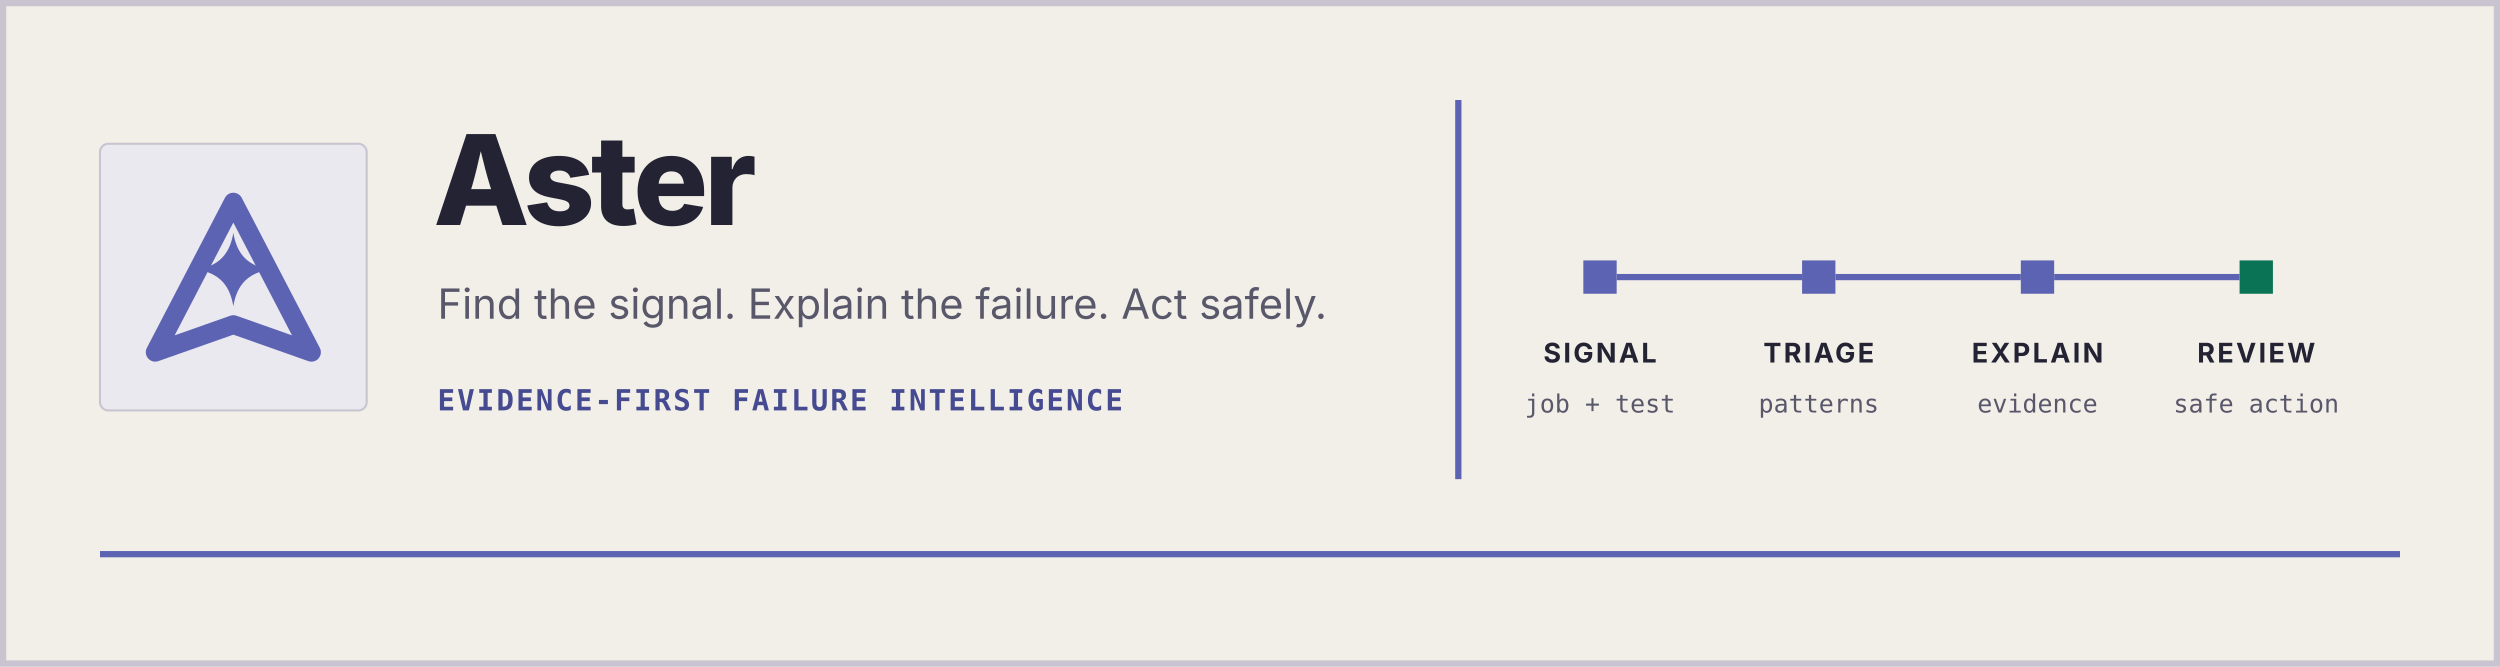
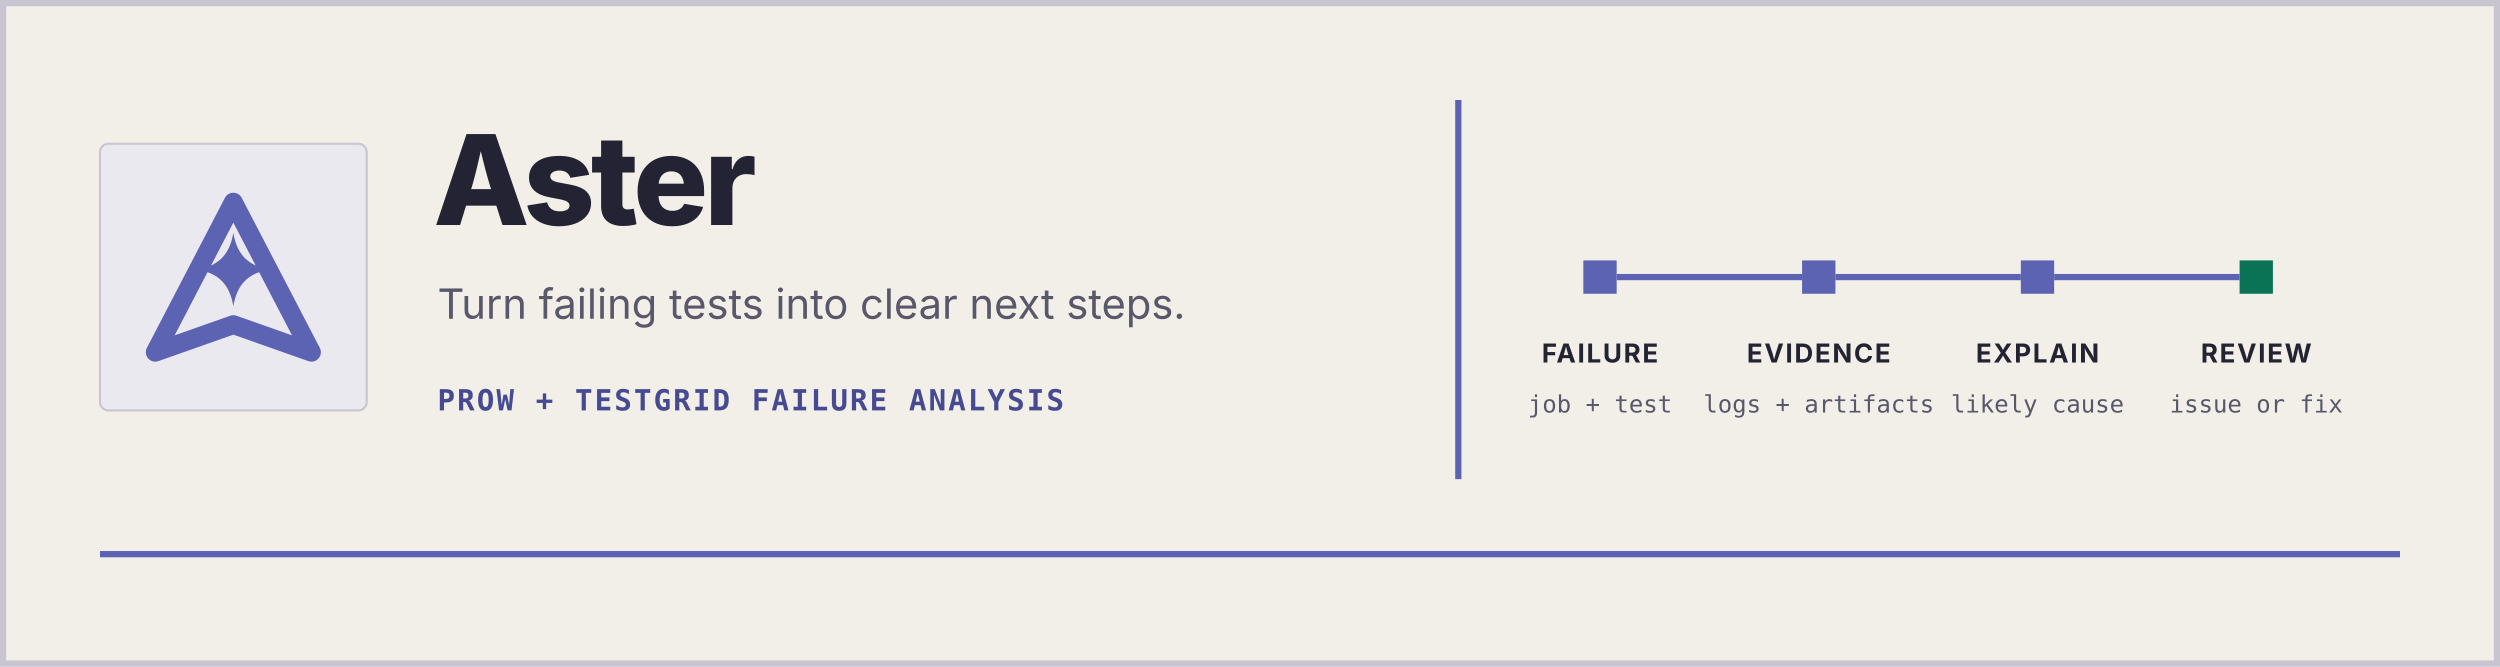
<svg xmlns="http://www.w3.org/2000/svg" width="1200" height="320" viewBox="0 0 1200 320" role="img" aria-labelledby="title desc">
  <rect width="1200" height="320" fill="#f2efe8" />
  <rect x="1.5" y="1.5" width="1197" height="317" fill="none" stroke="#c8c4d0" stroke-width="3" />
  <rect x="48" y="69" width="128" height="128" rx="4" fill="#ebe9f0" stroke="#c8c4d0" />
  <g transform="translate(53.2 78.9) scale(4.9)" color="#5d63b3">
    <path d="M12 3.7 19.65 18.4 12 15.7l-7.65 2.7L12 3.7Z" fill="none" stroke="currentColor" stroke-width="1.85" stroke-linejoin="round" />
    <path d="M12 6.7c.35 2.13 1.45 3.25 3.55 3.6-2.1.35-3.2 1.47-3.55 3.6-.35-2.13-1.45-3.25-3.55-3.6 2.1-.35 3.2-1.47 3.55-3.6Z" fill="currentColor" />
  </g>
  <text x="208" y="108" fill="#242333" font-family="Inter,Arial,sans-serif" font-size="60" font-weight="760" letter-spacing="-2">Aster</text>
-   <text x="210" y="153" fill="#59576a" font-family="Inter,Arial,sans-serif" font-size="20">Find the signal. Explain the failure. Act safely.</text>
-   <text x="210" y="197" fill="#464b91" font-family="ui-monospace,SFMono-Regular,Menlo,monospace" font-size="14" font-weight="700" letter-spacing="1.0">EVIDENCE-FIRST FAILURE INTELLIGENCE</text>
+   <text x="210" y="153" fill="#59576a" font-family="Inter,Arial,sans-serif" font-size="20">Turn failing tests into clear next steps.</text>
+   <text x="210" y="197" fill="#464b91" font-family="ui-monospace,SFMono-Regular,Menlo,monospace" font-size="14" font-weight="700" letter-spacing="1">PROW + TESTGRID FAILURE ANALYSIS</text>
  <line x1="700" y1="48" x2="700" y2="230" stroke="#5d63b3" stroke-width="3" />
  <line x1="48" y1="266" x2="1152" y2="266" stroke="#5d63b3" stroke-width="3" />
  <line x1="776" y1="133" x2="865" y2="133" stroke="#5d63b3" stroke-width="3" />
  <line x1="881" y1="133" x2="970" y2="133" stroke="#5d63b3" stroke-width="3" />
  <line x1="986" y1="133" x2="1075" y2="133" stroke="#5d63b3" stroke-width="3" />
  <rect x="760" y="125" width="16" height="16" fill="#5d63b3" />
-   <text x="768" y="174" text-anchor="middle" fill="#242333" font-family="Inter,Arial,sans-serif" font-size="13" font-weight="700" letter-spacing="1.1">SIGNAL</text>
-   <text x="768" y="198" text-anchor="middle" fill="#59576a" font-family="ui-monospace,SFMono-Regular,Menlo,monospace" font-size="12">job + test</text>
+   <text x="768" y="174" text-anchor="middle" fill="#242333" font-family="Inter,Arial,sans-serif" font-size="12.5" font-weight="700" letter-spacing=".8">FAILURE</text>
+   <text x="768" y="198" text-anchor="middle" fill="#59576a" font-family="ui-monospace,SFMono-Regular,Menlo,monospace" font-size="11.5">job + test</text>
  <rect x="865" y="125" width="16" height="16" fill="#5d63b3" />
-   <text x="873" y="174" text-anchor="middle" fill="#242333" font-family="Inter,Arial,sans-serif" font-size="13" font-weight="700" letter-spacing="1.1">TRIAGE</text>
-   <text x="873" y="198" text-anchor="middle" fill="#59576a" font-family="ui-monospace,SFMono-Regular,Menlo,monospace" font-size="12">patterns</text>
+   <text x="873" y="174" text-anchor="middle" fill="#242333" font-family="Inter,Arial,sans-serif" font-size="12.5" font-weight="700" letter-spacing=".8">EVIDENCE</text>
+   <text x="873" y="198" text-anchor="middle" fill="#59576a" font-family="ui-monospace,SFMono-Regular,Menlo,monospace" font-size="11.5">logs + artifacts</text>
  <rect x="970" y="125" width="16" height="16" fill="#5d63b3" />
-   <text x="978" y="174" text-anchor="middle" fill="#242333" font-family="Inter,Arial,sans-serif" font-size="13" font-weight="700" letter-spacing="1.1">EXPLAIN</text>
-   <text x="978" y="198" text-anchor="middle" fill="#59576a" font-family="ui-monospace,SFMono-Regular,Menlo,monospace" font-size="12">evidence</text>
+   <text x="978" y="174" text-anchor="middle" fill="#242333" font-family="Inter,Arial,sans-serif" font-size="12.5" font-weight="700" letter-spacing=".8">EXPLAIN</text>
+   <text x="978" y="198" text-anchor="middle" fill="#59576a" font-family="ui-monospace,SFMono-Regular,Menlo,monospace" font-size="11.5">likely cause</text>
  <rect x="1075" y="125" width="16" height="16" fill="#0b7355" />
-   <text x="1083" y="174" text-anchor="middle" fill="#242333" font-family="Inter,Arial,sans-serif" font-size="13" font-weight="700" letter-spacing="1.1">REVIEW</text>
-   <text x="1083" y="198" text-anchor="middle" fill="#59576a" font-family="ui-monospace,SFMono-Regular,Menlo,monospace" font-size="12">safe action</text>
+   <text x="1083" y="174" text-anchor="middle" fill="#242333" font-family="Inter,Arial,sans-serif" font-size="12.5" font-weight="700" letter-spacing=".8">REVIEW</text>
+   <text x="1083" y="198" text-anchor="middle" fill="#59576a" font-family="ui-monospace,SFMono-Regular,Menlo,monospace" font-size="11.5">issue or fix</text>
</svg>
